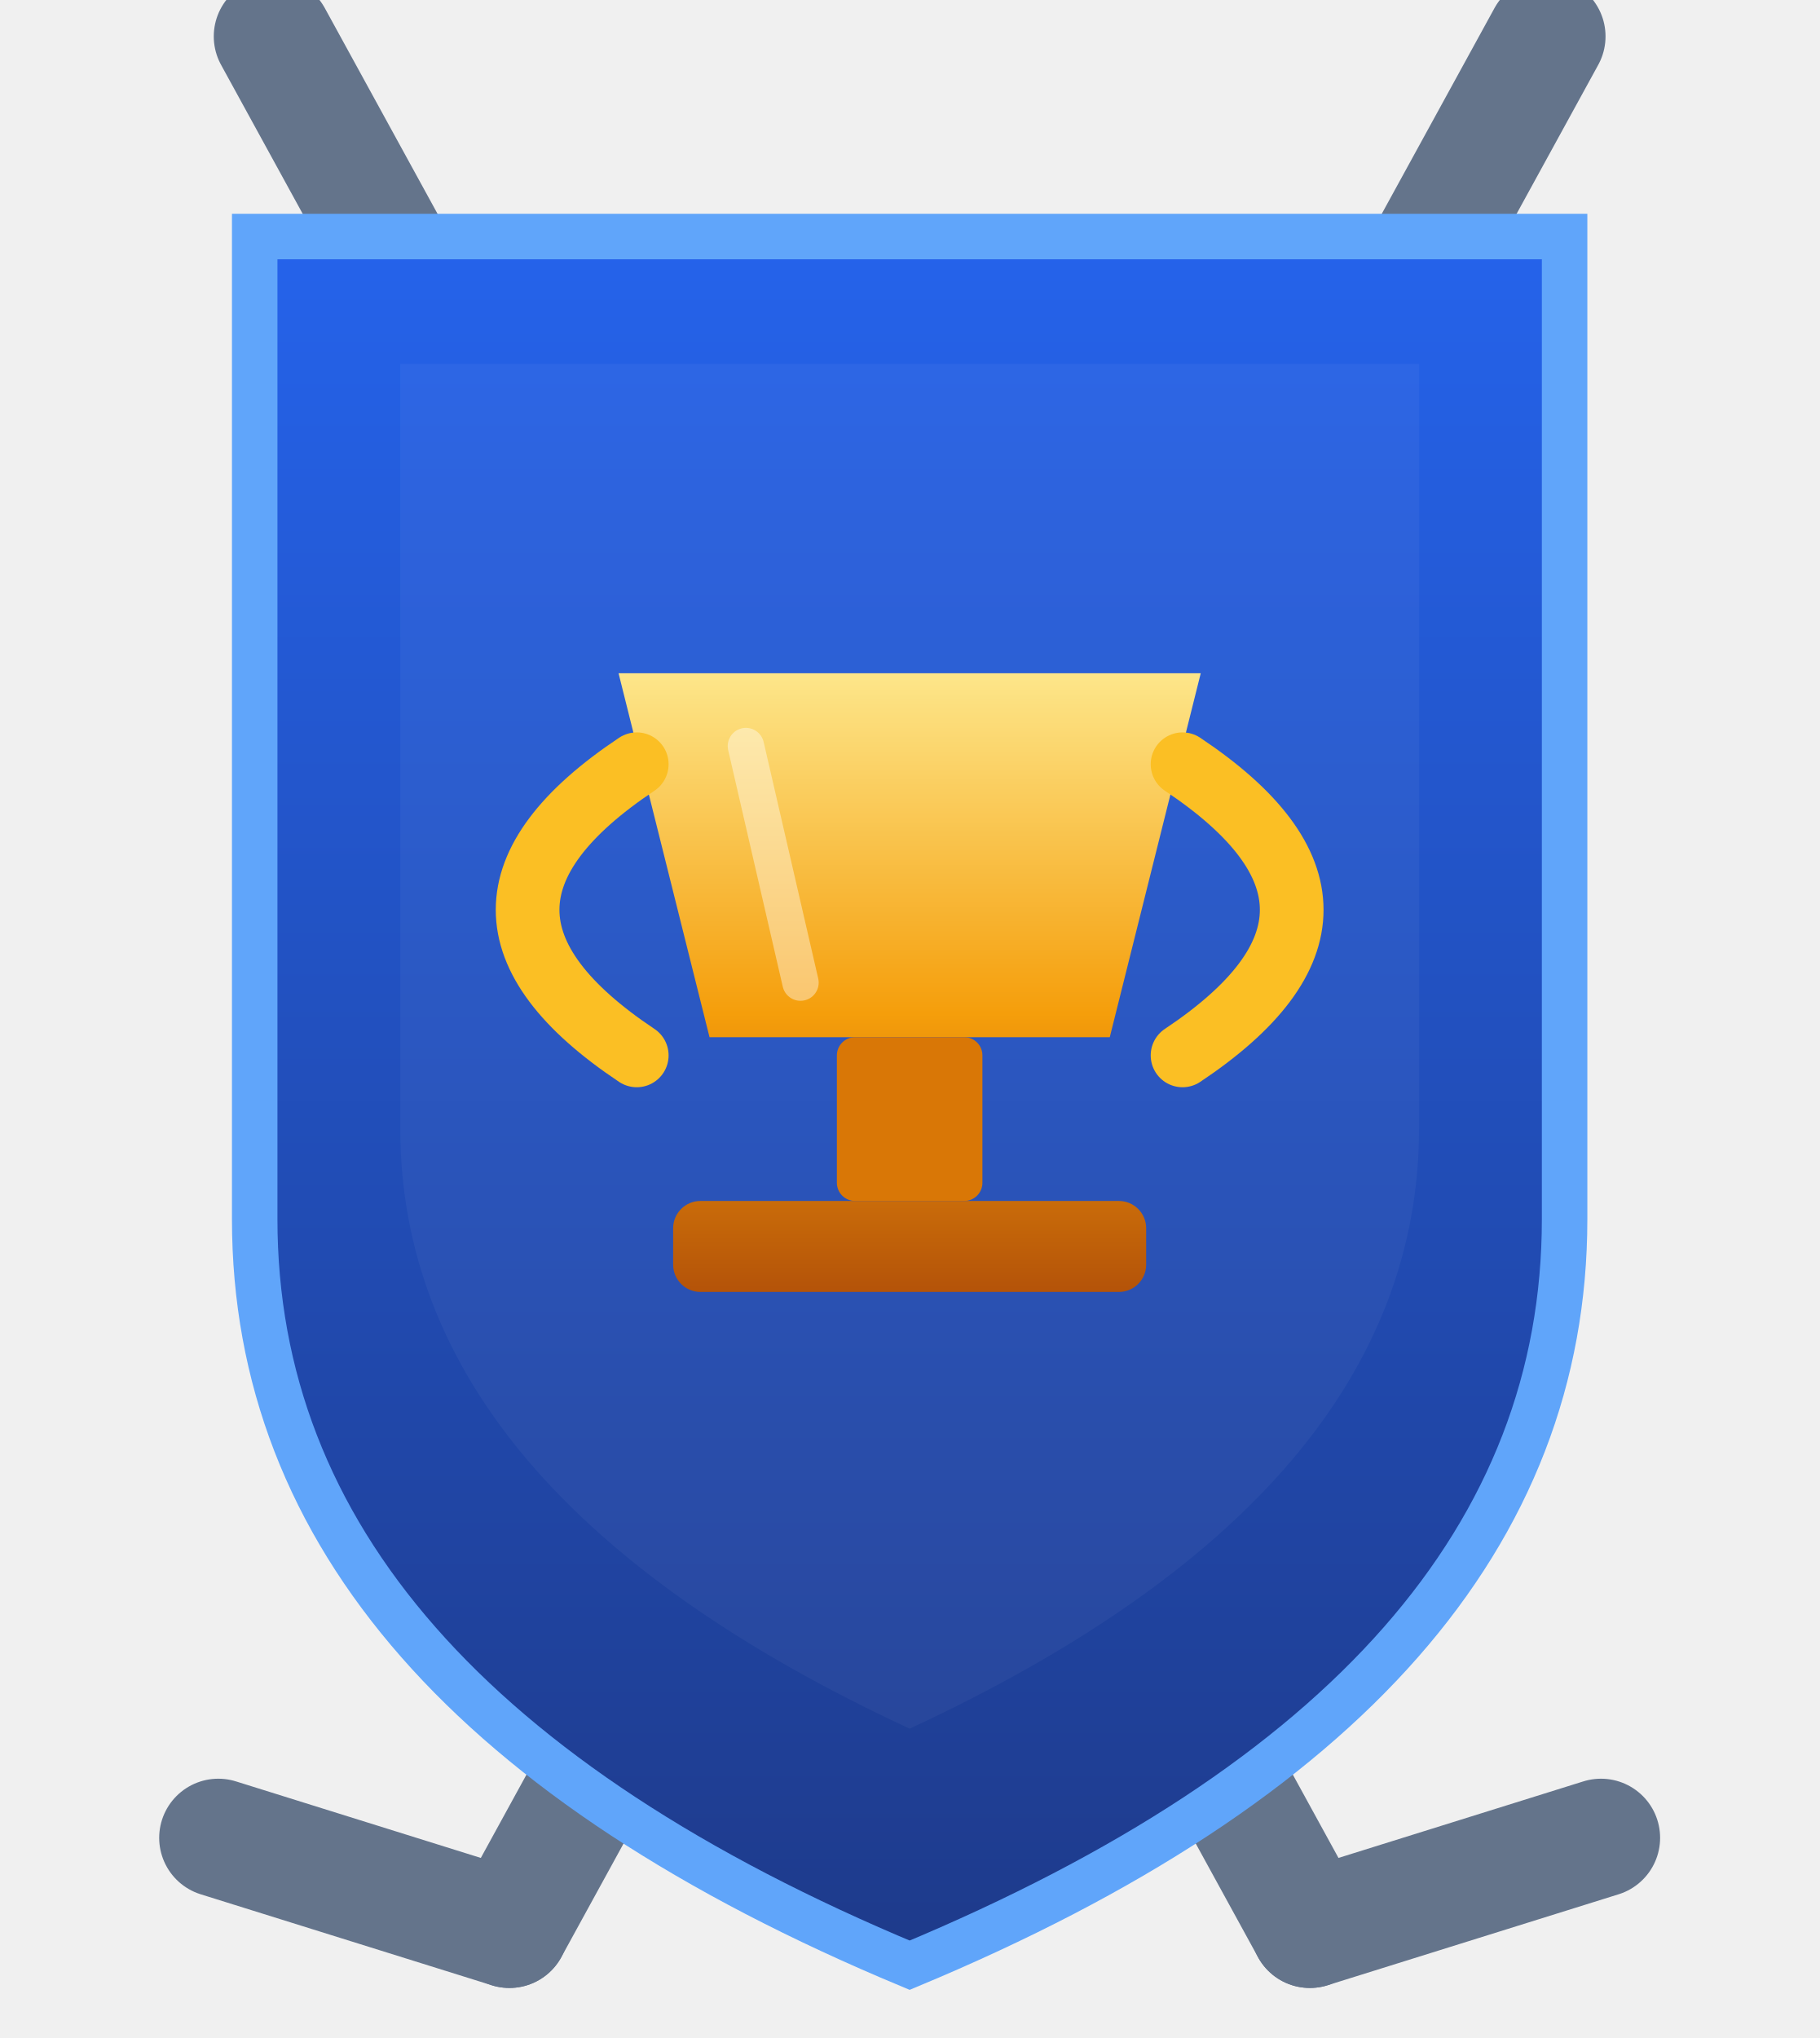
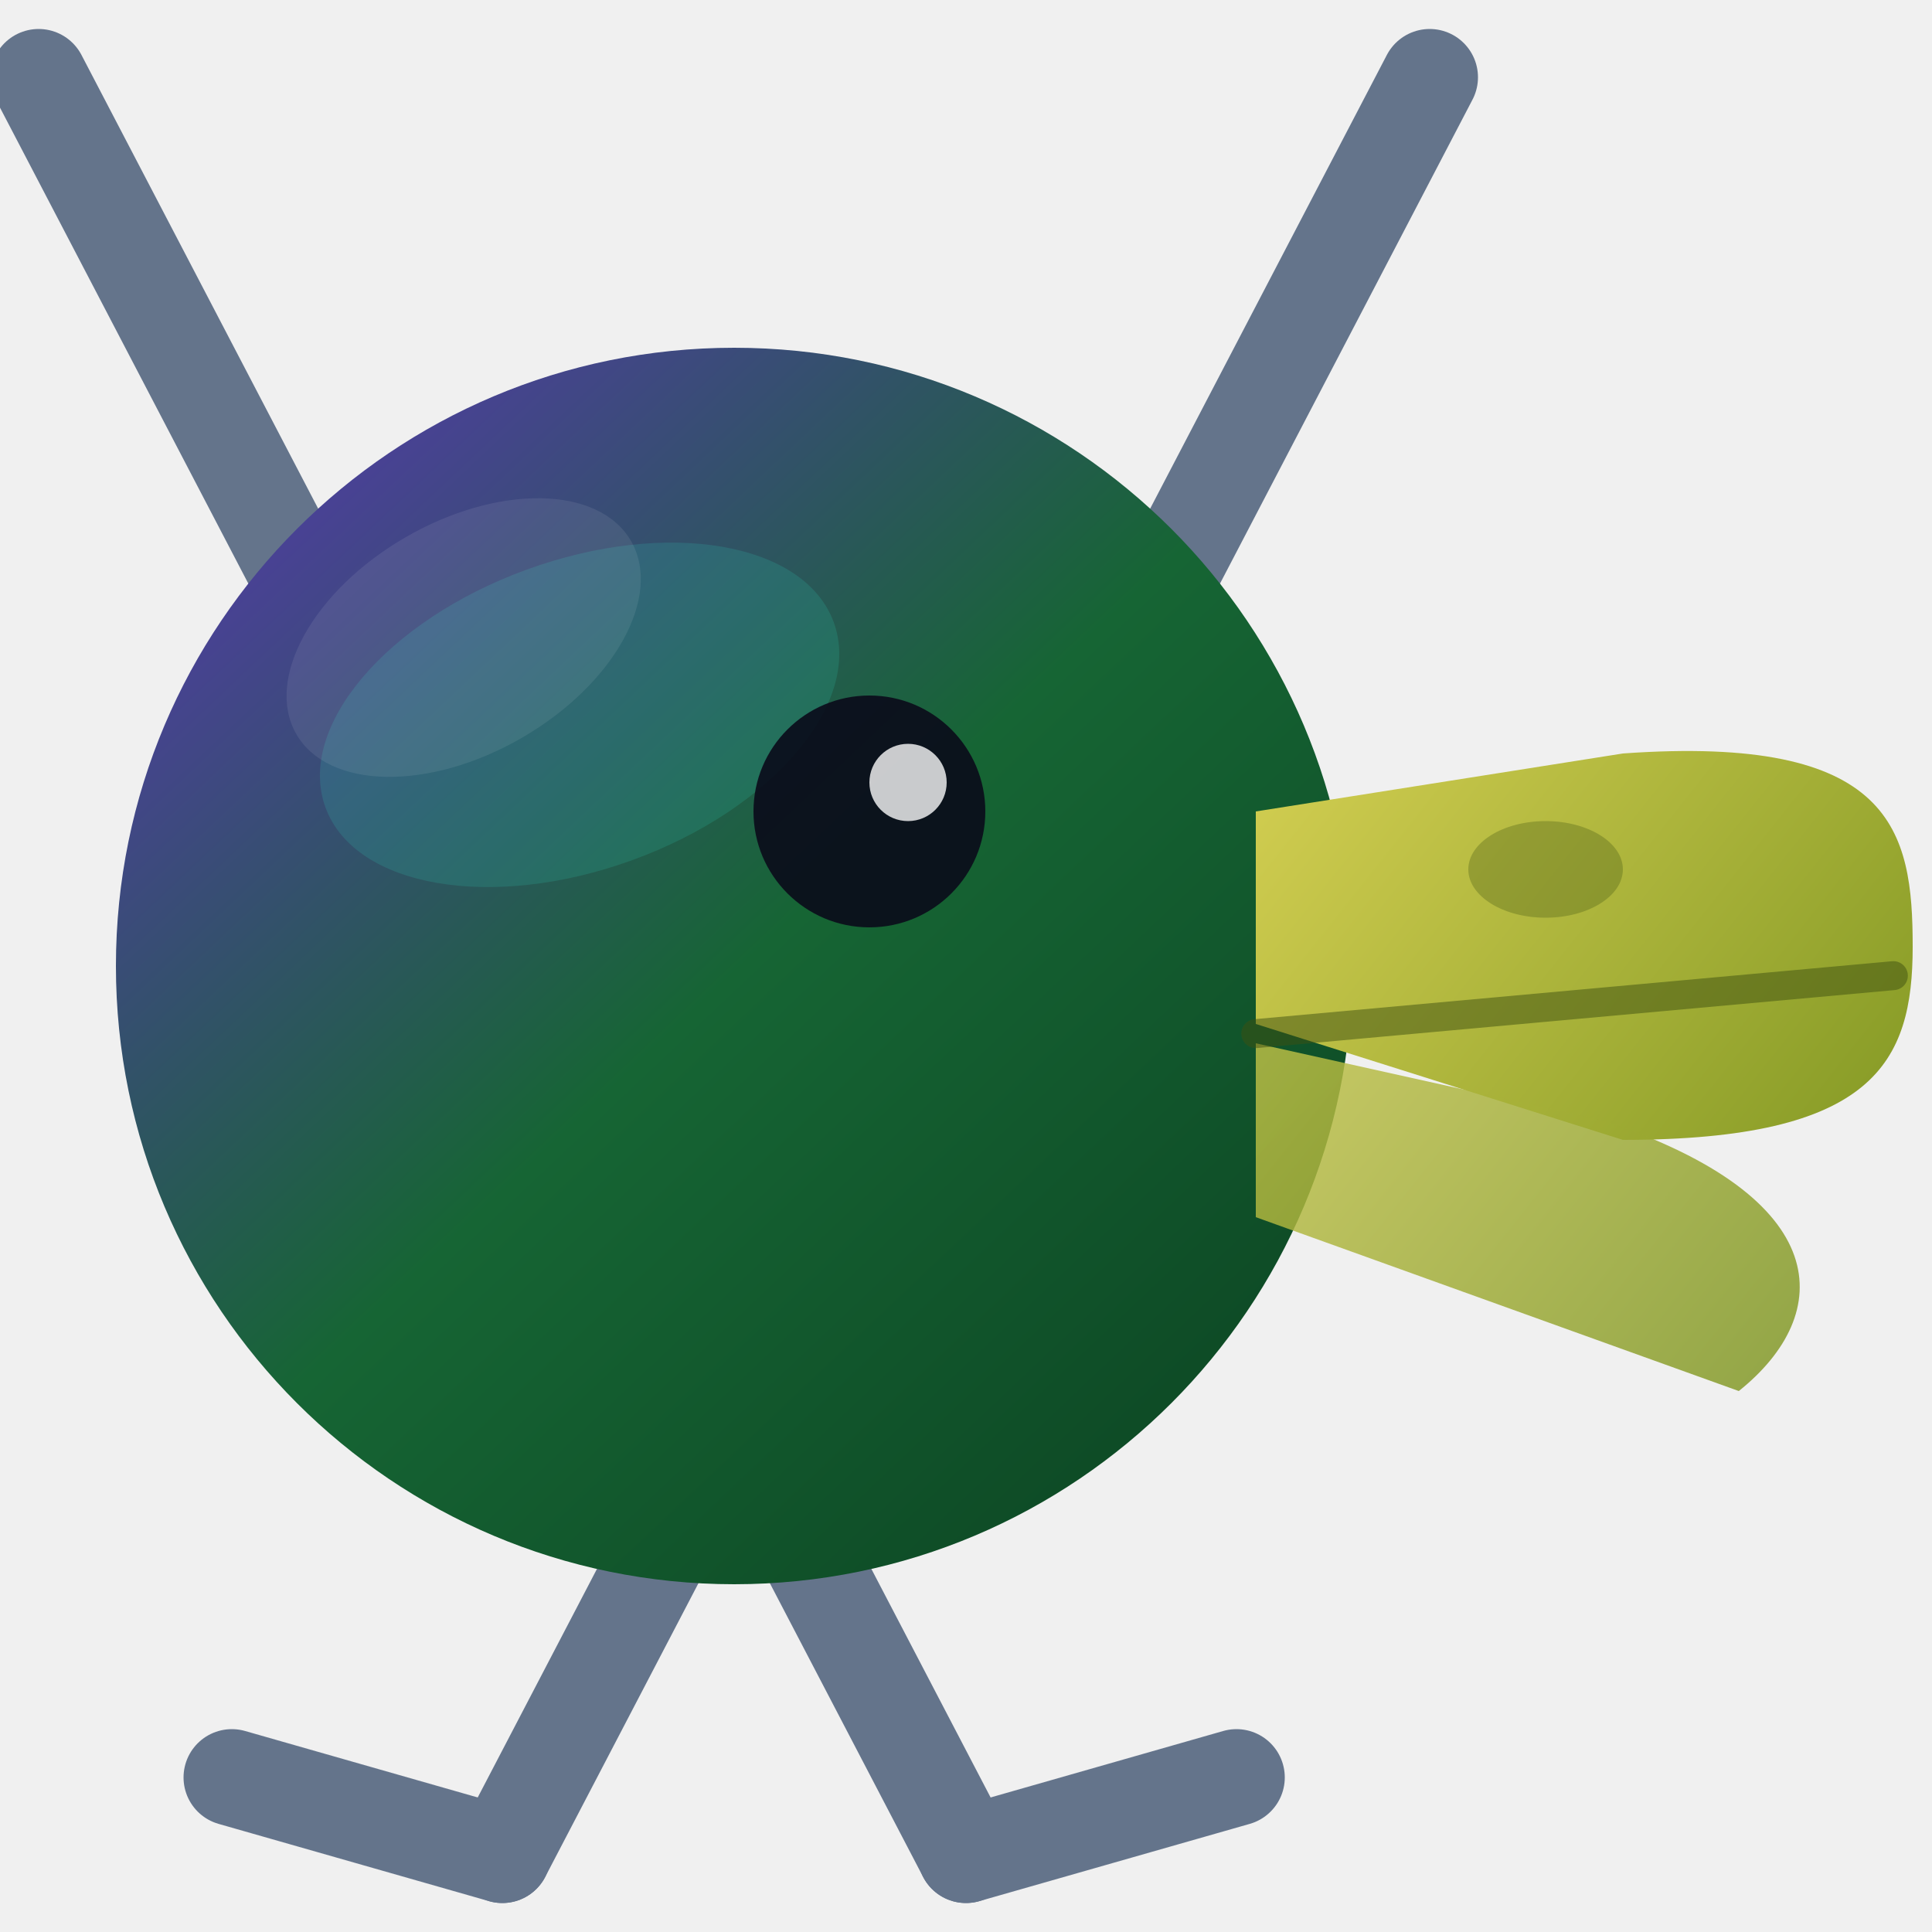
- <svg xmlns="http://www.w3.org/2000/svg" viewBox="0 0 100 112" fill="none">
+ <svg xmlns="http://www.w3.org/2000/svg" viewBox="0 0 100 100" fill="none">
  <defs>
-     <linearGradient id="shield" x1="50" y1="13" x2="50" y2="108" gradientUnits="userSpaceOnUse">
-       <stop offset="0%" stop-color="#2563eb" />
-       <stop offset="100%" stop-color="#1e3a8a" />
+     <linearGradient id="head" x1="5" y1="5" x2="90" y2="95" gradientUnits="userSpaceOnUse">
+       <stop offset="0%" stop-color="#6D28D9" />
+       <stop offset="45%" stop-color="#166534" />
+       <stop offset="100%" stop-color="#052E16" />
    </linearGradient>
-     <linearGradient id="trophy" x1="50" y1="37" x2="50" y2="71" gradientUnits="userSpaceOnUse">
-       <stop offset="0%" stop-color="#fde68a" />
-       <stop offset="55%" stop-color="#f59e0b" />
-       <stop offset="100%" stop-color="#b45309" />
+     <linearGradient id="bill" x1="65" y1="38" x2="99" y2="65" gradientUnits="userSpaceOnUse">
+       <stop offset="0%" stop-color="#D4CF52" />
+       <stop offset="100%" stop-color="#7C9420" />
    </linearGradient>
  </defs>
-   <line x1="15" y1="2" x2="72" y2="106" stroke="#64748b" stroke-width="6.5" stroke-linecap="round" />
-   <line x1="72" y1="106" x2="88" y2="101" stroke="#64748b" stroke-width="6.5" stroke-linecap="round" />
-   <line x1="85" y1="2" x2="28" y2="106" stroke="#64748b" stroke-width="6.5" stroke-linecap="round" />
-   <line x1="28" y1="106" x2="12" y2="101" stroke="#64748b" stroke-width="6.5" stroke-linecap="round" />
-   <path d="M14 13 L86 13 L86 67 Q86 93 50 108 Q14 93 14 67 Z" fill="url(#shield)" />
-   <path d="M14 13 L86 13 L86 67 Q86 93 50 108 Q14 93 14 67 Z" stroke="#60a5fa" stroke-width="2.5" />
-   <path d="M22 20 L78 20 L78 62 Q78 82 50 95 Q22 82 22 62 Z" fill="white" fill-opacity="0.04" />
-   <path d="M34 37 L66 37 L61 57 L39 57 Z" fill="url(#trophy)" />
-   <path d="M35 42 Q23 50 35 58" stroke="#fbbf24" stroke-width="3.5" stroke-linecap="round" />
-   <path d="M65 42 Q77 50 65 58" stroke="#fbbf24" stroke-width="3.5" stroke-linecap="round" />
-   <rect x="46" y="57" width="8" height="9" rx="1" fill="#d97706" />
-   <rect x="37" y="66" width="26" height="5" rx="1.5" fill="url(#trophy)" />
-   <line x1="41" y1="41" x2="44" y2="54" stroke="white" stroke-opacity="0.4" stroke-width="2" stroke-linecap="round" />
+   <line x1="2" y1="4" x2="50" y2="96" stroke="#64748b" stroke-width="5" stroke-linecap="round" />
+   <line x1="50" y1="96" x2="64" y2="92" stroke="#64748b" stroke-width="5" stroke-linecap="round" />
+   <line x1="74" y1="4" x2="26" y2="96" stroke="#64748b" stroke-width="5" stroke-linecap="round" />
+   <line x1="26" y1="96" x2="12" y2="92" stroke="#64748b" stroke-width="5" stroke-linecap="round" />
+   <circle cx="38" cy="50" r="32" fill="url(#head)" />
+   <ellipse cx="30" cy="37" rx="14" ry="8" fill="#2DD4BF" fill-opacity="0.16" transform="rotate(-20 30 37)" />
+   <ellipse cx="24" cy="33" rx="10" ry="6" fill="white" fill-opacity="0.08" transform="rotate(-30 24 33)" />
+   <path d="M 65 42            L 84 39            C 98 38 99 43 99 49            C 99 55 97 59 84 59            L 65 53            Z" fill="url(#bill)" />
+   <path d="M 65 54            L 83 58            C 95 62 95 68 90 72            L 65 63            Z" fill="url(#bill)" fill-opacity="0.82" />
+   <line x1="65" y1="53.5" x2="98" y2="50.5" stroke="#3D5010" stroke-width="1.5" stroke-linecap="round" opacity="0.5" />
+   <ellipse cx="80" cy="45" rx="4" ry="2.5" fill="#3D5010" fill-opacity="0.3" />
+   <circle cx="45" cy="42" r="6" fill="#0A0A1A" fill-opacity="0.9" />
+   <circle cx="47" cy="40.5" r="2" fill="white" fill-opacity="0.78" />
</svg>
